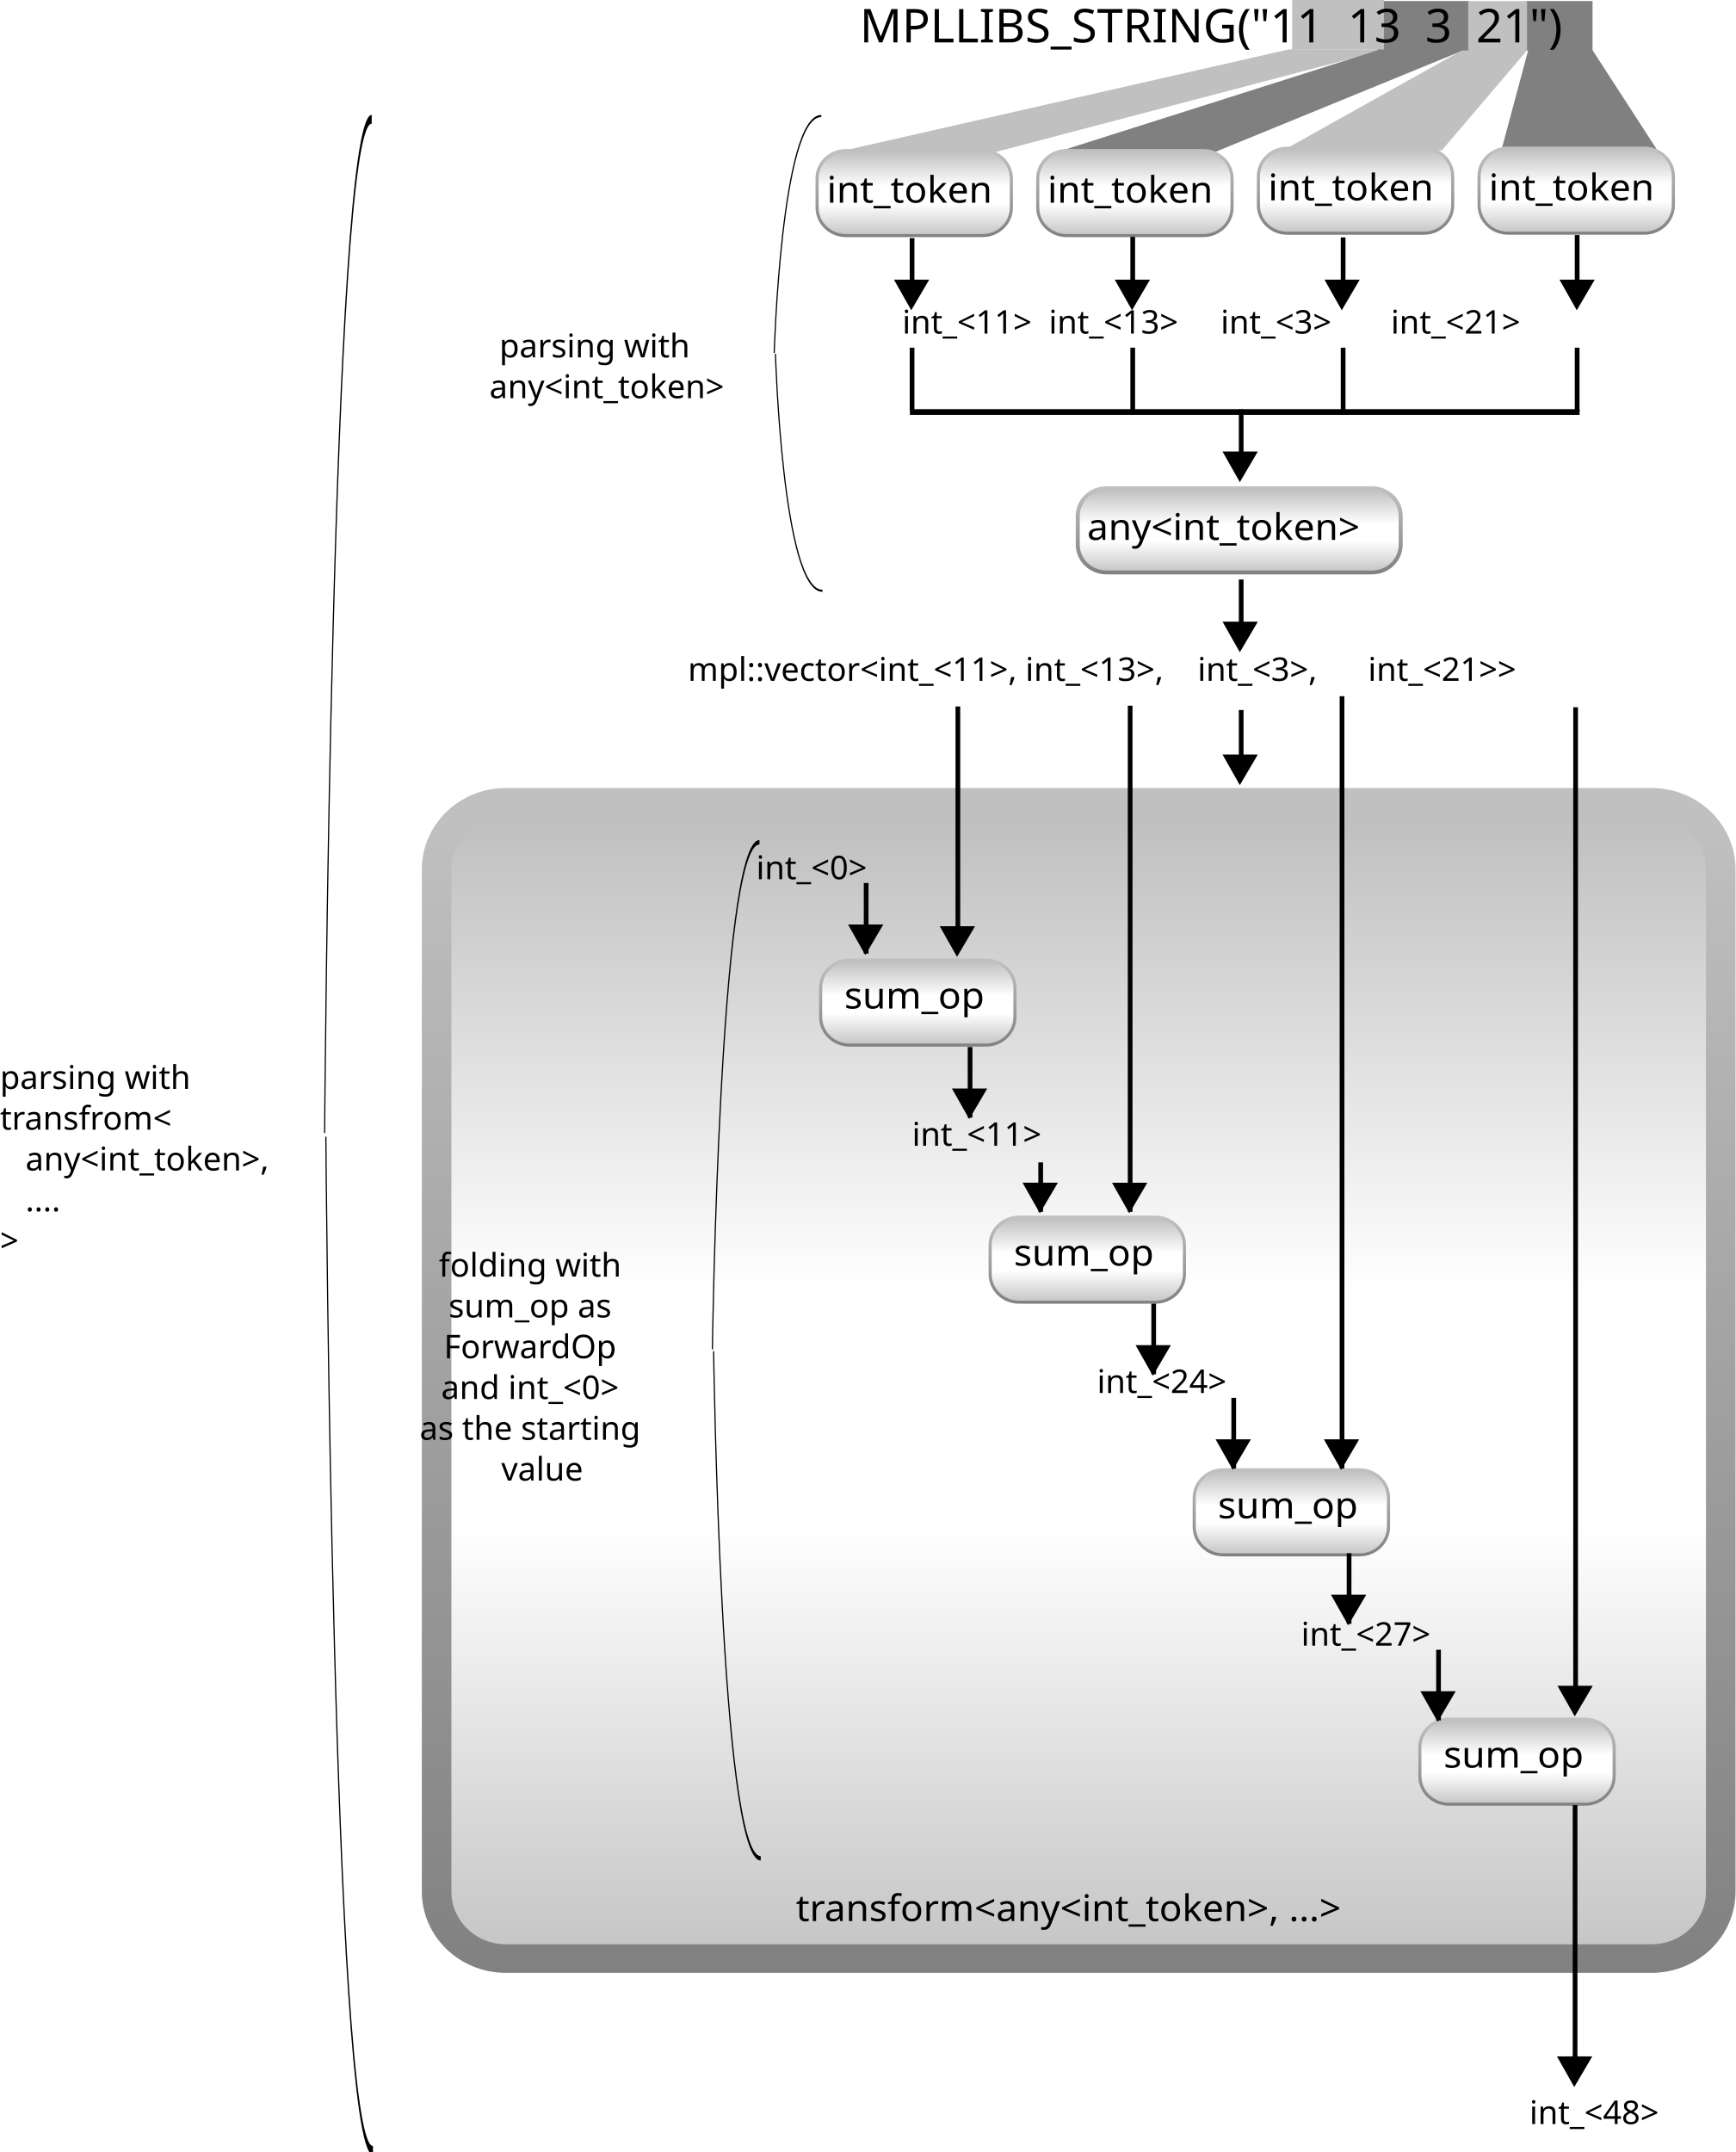
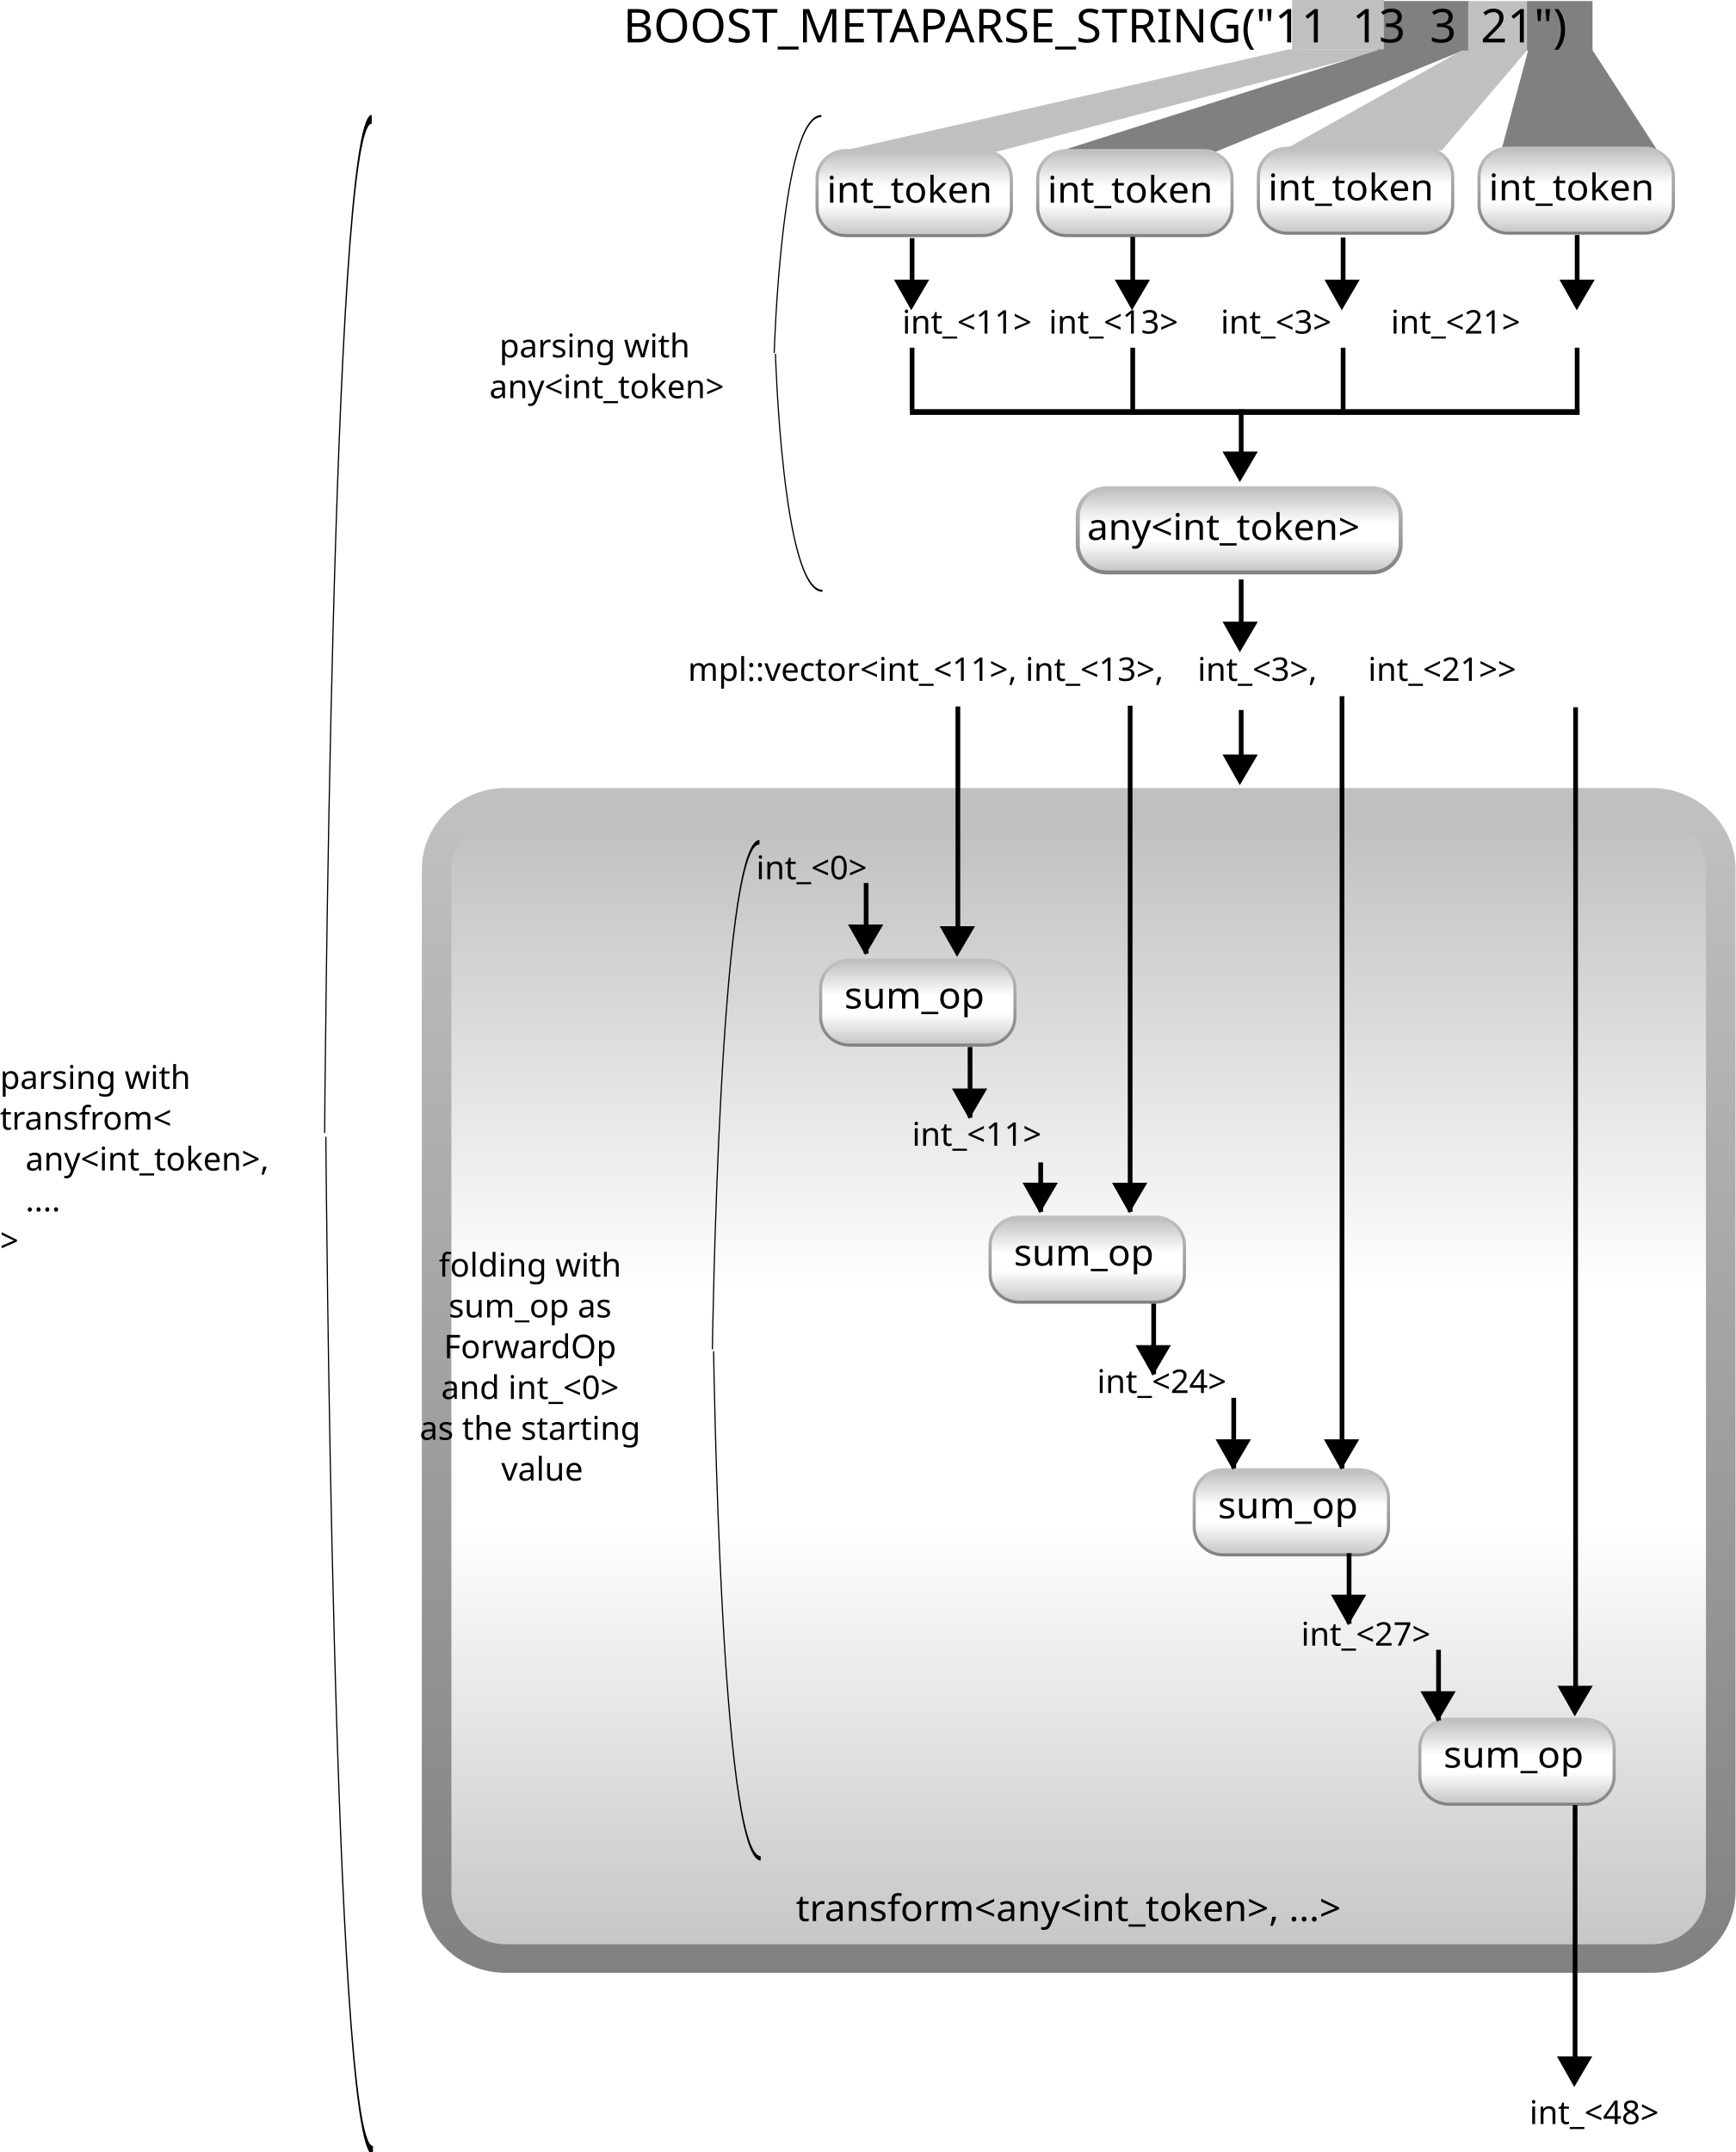
<svg xmlns="http://www.w3.org/2000/svg" xmlns:xlink="http://www.w3.org/1999/xlink" width="1489.219" height="1846.591" id="svg2" version="1.1">
  <defs id="defs4">
    <linearGradient id="linearGradient18419">
      <stop style="stop-color:#808080;stop-opacity:1;" offset="0" id="stop18421" />
      <stop style="stop-color:#ffffff;stop-opacity:1;" offset="1" id="stop18423" />
    </linearGradient>
    <linearGradient id="linearGradient4707">
      <stop id="stop4709" offset="0" style="stop-color:#c0c0c0;stop-opacity:1;" />
      <stop style="stop-color:#ffffff;stop-opacity:1;" offset="0.4" id="stop4711" />
      <stop id="stop4713" offset="0.6" style="stop-color:#ffffff;stop-opacity:1;" />
      <stop id="stop4715" offset="1" style="stop-color:#c0c0c0;stop-opacity:1;" />
    </linearGradient>
    <linearGradient id="linearGradient5254-5">
      <stop style="stop-color:#c0c0c0;stop-opacity:1;" offset="0" id="stop5256-7" />
      <stop style="stop-color:#808080;stop-opacity:1;" offset="1" id="stop5262-7" />
    </linearGradient>
    <linearGradient id="linearGradient4707-3">
      <stop id="stop4709-1" offset="0" style="stop-color:#c0c0c0;stop-opacity:1;" />
      <stop style="stop-color:#ffffff;stop-opacity:1;" offset="0.4" id="stop4711-4" />
      <stop id="stop4713-1" offset="0.6" style="stop-color:#ffffff;stop-opacity:1;" />
      <stop id="stop4715-4" offset="1" style="stop-color:#c0c0c0;stop-opacity:1;" />
    </linearGradient>
    <linearGradient id="linearGradient5254-5-2">
      <stop style="stop-color:#c0c0c0;stop-opacity:1;" offset="0" id="stop5256-7-9" />
      <stop style="stop-color:#808080;stop-opacity:1;" offset="1" id="stop5262-7-9" />
    </linearGradient>
    <linearGradient id="linearGradient4707-6">
      <stop id="stop4709-2" offset="0" style="stop-color:#c0c0c0;stop-opacity:1;" />
      <stop style="stop-color:#ffffff;stop-opacity:1;" offset="0.4" id="stop4711-0" />
      <stop id="stop4713-2" offset="0.6" style="stop-color:#ffffff;stop-opacity:1;" />
      <stop id="stop4715-5" offset="1" style="stop-color:#c0c0c0;stop-opacity:1;" />
    </linearGradient>
    <linearGradient id="linearGradient5254-5-5">
      <stop style="stop-color:#c0c0c0;stop-opacity:1;" offset="0" id="stop5256-7-4" />
      <stop style="stop-color:#808080;stop-opacity:1;" offset="1" id="stop5262-7-96" />
    </linearGradient>
    <linearGradient id="linearGradient4707-5">
      <stop id="stop4709-3" offset="0" style="stop-color:#c0c0c0;stop-opacity:1;" />
      <stop style="stop-color:#ffffff;stop-opacity:1;" offset="0.4" id="stop4711-9" />
      <stop id="stop4713-8" offset="0.6" style="stop-color:#ffffff;stop-opacity:1;" />
      <stop id="stop4715-8" offset="1" style="stop-color:#c0c0c0;stop-opacity:1;" />
    </linearGradient>
    <linearGradient id="linearGradient5254-5-3">
      <stop style="stop-color:#c0c0c0;stop-opacity:1;" offset="0" id="stop5256-7-43" />
      <stop style="stop-color:#808080;stop-opacity:1;" offset="1" id="stop5262-7-4" />
    </linearGradient>
    <linearGradient xlink:href="#linearGradient18419-7" id="linearGradient18429-4" x1="-108.934" y1="-376.169" x2="741.157" y2="-376.169" gradientUnits="userSpaceOnUse" />
    <linearGradient id="linearGradient18419-7">
      <stop style="stop-color:#808080;stop-opacity:1;" offset="0" id="stop18421-0" />
      <stop style="stop-color:#ffffff;stop-opacity:1;" offset="1" id="stop18423-4" />
    </linearGradient>
    <linearGradient xlink:href="#linearGradient18419-0" id="linearGradient18429-7" x1="-108.934" y1="-376.169" x2="741.157" y2="-376.169" gradientUnits="userSpaceOnUse" />
    <linearGradient id="linearGradient18419-0">
      <stop style="stop-color:#808080;stop-opacity:1;" offset="0" id="stop18421-8" />
      <stop style="stop-color:#ffffff;stop-opacity:1;" offset="1" id="stop18423-1" />
    </linearGradient>
    <linearGradient xlink:href="#linearGradient18419-05" id="linearGradient18429-5" x1="-108.934" y1="-376.169" x2="741.157" y2="-376.169" gradientUnits="userSpaceOnUse" />
    <linearGradient id="linearGradient18419-05">
      <stop style="stop-color:#808080;stop-opacity:1;" offset="0" id="stop18421-06" />
      <stop style="stop-color:#ffffff;stop-opacity:1;" offset="1" id="stop18423-0" />
    </linearGradient>
    <linearGradient xlink:href="#linearGradient4707" id="linearGradient18600" gradientUnits="userSpaceOnUse" gradientTransform="matrix(0.4259672,0,0,0.5737611,615.1816,202.433)" spreadMethod="pad" x1="-1057.143" y1="-137.638" x2="-1057.143" y2="108.076" />
    <linearGradient xlink:href="#linearGradient5254-5" id="linearGradient18602" gradientUnits="userSpaceOnUse" gradientTransform="matrix(0.4259672,0,0,0.5737611,615.1816,202.433)" x1="-1057.143" y1="-137.638" x2="-1057.143" y2="108.076" />
    <linearGradient xlink:href="#linearGradient4707-3" id="linearGradient18604" gradientUnits="userSpaceOnUse" gradientTransform="matrix(0.4259672,0,0,0.5737611,615.1816,202.433)" spreadMethod="pad" x1="-1057.143" y1="-137.638" x2="-1057.143" y2="108.076" />
    <linearGradient xlink:href="#linearGradient5254-5-2" id="linearGradient18606" gradientUnits="userSpaceOnUse" gradientTransform="matrix(0.4259672,0,0,0.5737611,615.1816,202.433)" x1="-1057.143" y1="-137.638" x2="-1057.143" y2="108.076" />
    <linearGradient xlink:href="#linearGradient4707-6" id="linearGradient18608" gradientUnits="userSpaceOnUse" gradientTransform="matrix(0.4259672,0,0,0.5737611,615.1816,202.433)" spreadMethod="pad" x1="-1057.143" y1="-137.638" x2="-1057.143" y2="108.076" />
    <linearGradient xlink:href="#linearGradient5254-5-5" id="linearGradient18610" gradientUnits="userSpaceOnUse" gradientTransform="matrix(0.4259672,0,0,0.5737611,615.1816,202.433)" x1="-1057.143" y1="-137.638" x2="-1057.143" y2="108.076" />
    <linearGradient xlink:href="#linearGradient4707-5" id="linearGradient18612" gradientUnits="userSpaceOnUse" gradientTransform="matrix(0.4259672,0,0,0.5737611,615.1816,202.433)" spreadMethod="pad" x1="-1057.143" y1="-137.638" x2="-1057.143" y2="108.076" />
    <linearGradient xlink:href="#linearGradient5254-5-3" id="linearGradient18614" gradientUnits="userSpaceOnUse" gradientTransform="matrix(0.4259672,0,0,0.5737611,615.1816,202.433)" x1="-1057.143" y1="-137.638" x2="-1057.143" y2="108.076" />
    <linearGradient id="linearGradient4707-4">
      <stop id="stop4709-31" offset="0" style="stop-color:#c0c0c0;stop-opacity:1;" />
      <stop style="stop-color:#ffffff;stop-opacity:1;" offset="0.4" id="stop4711-7" />
      <stop id="stop4713-22" offset="0.6" style="stop-color:#ffffff;stop-opacity:1;" />
      <stop id="stop4715-3" offset="1" style="stop-color:#c0c0c0;stop-opacity:1;" />
    </linearGradient>
    <linearGradient id="linearGradient5254-5-1">
      <stop style="stop-color:#c0c0c0;stop-opacity:1;" offset="0" id="stop5256-7-94" />
      <stop style="stop-color:#808080;stop-opacity:1;" offset="1" id="stop5262-7-7" />
    </linearGradient>
    <linearGradient xlink:href="#linearGradient4707-4" id="linearGradient3189" gradientUnits="userSpaceOnUse" gradientTransform="matrix(0.4259672,0,0,0.5737611,615.1816,202.433)" spreadMethod="pad" x1="-1057.143" y1="-137.638" x2="-1057.143" y2="108.076" />
    <linearGradient xlink:href="#linearGradient5254-5-1" id="linearGradient3191" gradientUnits="userSpaceOnUse" gradientTransform="matrix(0.4259672,0,0,0.5737611,615.1816,202.433)" x1="-1057.143" y1="-137.638" x2="-1057.143" y2="108.076" />
    <linearGradient xlink:href="#linearGradient4707-4-9" id="linearGradient3189-3" gradientUnits="userSpaceOnUse" gradientTransform="matrix(0.4259672,0,0,0.5737611,615.1816,202.433)" spreadMethod="pad" x1="-1057.143" y1="-137.638" x2="-1057.143" y2="108.076" />
    <linearGradient id="linearGradient4707-4-9">
      <stop id="stop4709-31-7" offset="0" style="stop-color:#c0c0c0;stop-opacity:1;" />
      <stop style="stop-color:#ffffff;stop-opacity:1;" offset="0.4" id="stop4711-7-9" />
      <stop id="stop4713-22-9" offset="0.6" style="stop-color:#ffffff;stop-opacity:1;" />
      <stop id="stop4715-3-1" offset="1" style="stop-color:#c0c0c0;stop-opacity:1;" />
    </linearGradient>
    <linearGradient xlink:href="#linearGradient5254-5-1-3" id="linearGradient3191-9" gradientUnits="userSpaceOnUse" gradientTransform="matrix(0.4259672,0,0,0.5737611,615.1816,202.433)" x1="-1057.143" y1="-137.638" x2="-1057.143" y2="108.076" />
    <linearGradient id="linearGradient5254-5-1-3">
      <stop style="stop-color:#c0c0c0;stop-opacity:1;" offset="0" id="stop5256-7-94-4" />
      <stop style="stop-color:#808080;stop-opacity:1;" offset="1" id="stop5262-7-7-0" />
    </linearGradient>
    <linearGradient xlink:href="#linearGradient4707-4-9-3" id="linearGradient3189-3-7" gradientUnits="userSpaceOnUse" gradientTransform="matrix(0.4259672,0,0,0.5737611,615.1816,202.433)" spreadMethod="pad" x1="-1057.143" y1="-137.638" x2="-1057.143" y2="108.076" />
    <linearGradient id="linearGradient4707-4-9-3">
      <stop id="stop4709-31-7-0" offset="0" style="stop-color:#c0c0c0;stop-opacity:1;" />
      <stop style="stop-color:#ffffff;stop-opacity:1;" offset="0.4" id="stop4711-7-9-0" />
      <stop id="stop4713-22-9-6" offset="0.6" style="stop-color:#ffffff;stop-opacity:1;" />
      <stop id="stop4715-3-1-2" offset="1" style="stop-color:#c0c0c0;stop-opacity:1;" />
    </linearGradient>
    <linearGradient xlink:href="#linearGradient5254-5-1-3-2" id="linearGradient3191-9-7" gradientUnits="userSpaceOnUse" gradientTransform="matrix(0.4259672,0,0,0.5737611,615.1816,202.433)" x1="-1057.143" y1="-137.638" x2="-1057.143" y2="108.076" />
    <linearGradient id="linearGradient5254-5-1-3-2">
      <stop style="stop-color:#c0c0c0;stop-opacity:1;" offset="0" id="stop5256-7-94-4-5" />
      <stop style="stop-color:#808080;stop-opacity:1;" offset="1" id="stop5262-7-7-0-3" />
    </linearGradient>
    <linearGradient xlink:href="#linearGradient4707-4-9-1" id="linearGradient3189-3-9" gradientUnits="userSpaceOnUse" gradientTransform="matrix(0.4259672,0,0,0.5737611,615.1816,202.433)" spreadMethod="pad" x1="-1057.143" y1="-137.638" x2="-1057.143" y2="108.076" />
    <linearGradient id="linearGradient4707-4-9-1">
      <stop id="stop4709-31-7-8" offset="0" style="stop-color:#c0c0c0;stop-opacity:1;" />
      <stop style="stop-color:#ffffff;stop-opacity:1;" offset="0.4" id="stop4711-7-9-9" />
      <stop id="stop4713-22-9-7" offset="0.6" style="stop-color:#ffffff;stop-opacity:1;" />
      <stop id="stop4715-3-1-21" offset="1" style="stop-color:#c0c0c0;stop-opacity:1;" />
    </linearGradient>
    <linearGradient xlink:href="#linearGradient5254-5-1-3-26" id="linearGradient3191-9-9" gradientUnits="userSpaceOnUse" gradientTransform="matrix(0.4259672,0,0,0.5737611,615.1816,202.433)" x1="-1057.143" y1="-137.638" x2="-1057.143" y2="108.076" />
    <linearGradient id="linearGradient5254-5-1-3-26">
      <stop style="stop-color:#c0c0c0;stop-opacity:1;" offset="0" id="stop5256-7-94-4-7" />
      <stop style="stop-color:#808080;stop-opacity:1;" offset="1" id="stop5262-7-7-0-5" />
    </linearGradient>
    <linearGradient id="linearGradient4707-55">
      <stop id="stop4709-4" offset="0" style="stop-color:#c0c0c0;stop-opacity:1;" />
      <stop style="stop-color:#ffffff;stop-opacity:1;" offset="0.4" id="stop4711-5" />
      <stop id="stop4713-24" offset="0.6" style="stop-color:#ffffff;stop-opacity:1;" />
      <stop id="stop4715-53" offset="1" style="stop-color:#c0c0c0;stop-opacity:1;" />
    </linearGradient>
    <linearGradient id="linearGradient5254-5-21">
      <stop style="stop-color:#c0c0c0;stop-opacity:1;" offset="0" id="stop5256-7-5" />
      <stop style="stop-color:#808080;stop-opacity:1;" offset="1" id="stop5262-7-5" />
    </linearGradient>
    <linearGradient xlink:href="#linearGradient4707-55-5" id="linearGradient18600-6" gradientUnits="userSpaceOnUse" gradientTransform="matrix(0.7079366,0,0,0.5679131,1015.46,202.3131)" spreadMethod="pad" x1="-1057.143" y1="-137.638" x2="-1057.143" y2="108.076" />
    <linearGradient id="linearGradient4707-55-5">
      <stop id="stop4709-4-6" offset="0" style="stop-color:#c0c0c0;stop-opacity:1;" />
      <stop style="stop-color:#ffffff;stop-opacity:1;" offset="0.4" id="stop4711-5-1" />
      <stop id="stop4713-24-9" offset="0.6" style="stop-color:#ffffff;stop-opacity:1;" />
      <stop id="stop4715-53-3" offset="1" style="stop-color:#c0c0c0;stop-opacity:1;" />
    </linearGradient>
    <linearGradient xlink:href="#linearGradient5254-5-21-3" id="linearGradient18602-5" gradientUnits="userSpaceOnUse" gradientTransform="matrix(0.7079366,0,0,0.5679131,1015.46,202.3131)" x1="-1057.143" y1="-137.638" x2="-1057.143" y2="108.076" />
    <linearGradient id="linearGradient5254-5-21-3">
      <stop style="stop-color:#c0c0c0;stop-opacity:1;" offset="0" id="stop5256-7-5-0" />
      <stop style="stop-color:#808080;stop-opacity:1;" offset="1" id="stop5262-7-5-4" />
    </linearGradient>
    <linearGradient xlink:href="#linearGradient4707-55-5-4" id="linearGradient18600-6-7" gradientUnits="userSpaceOnUse" gradientTransform="matrix(2.815385,0,0,7.797442,3607.813,1356.917)" spreadMethod="pad" x1="-1057.143" y1="-137.638" x2="-1057.143" y2="108.076" />
    <linearGradient id="linearGradient4707-55-5-4">
      <stop id="stop4709-4-6-4" offset="0" style="stop-color:#c0c0c0;stop-opacity:1;" />
      <stop style="stop-color:#ffffff;stop-opacity:1;" offset="0.4" id="stop4711-5-1-8" />
      <stop id="stop4713-24-9-3" offset="0.6" style="stop-color:#ffffff;stop-opacity:1;" />
      <stop id="stop4715-53-3-4" offset="1" style="stop-color:#c0c0c0;stop-opacity:1;" />
    </linearGradient>
    <linearGradient xlink:href="#linearGradient5254-5-21-3-8" id="linearGradient18602-5-9" gradientUnits="userSpaceOnUse" gradientTransform="matrix(2.815385,0,0,7.797442,3607.813,1356.917)" x1="-1057.143" y1="-137.638" x2="-1057.143" y2="108.076" />
    <linearGradient id="linearGradient5254-5-21-3-8">
      <stop style="stop-color:#c0c0c0;stop-opacity:1;" offset="0" id="stop5256-7-5-0-5" />
      <stop style="stop-color:#808080;stop-opacity:1;" offset="1" id="stop5262-7-5-4-7" />
    </linearGradient>
  </defs>
  <g id="layer1" transform="translate(696.7385,-242.2198)">
    <g transform="matrix(0.5415107,0,0,0.5239281,-115.1861,799.5446)" id="g17514-22-1">
      <rect ry="109.737" y="250.277" x="-381.989" height="1893.665" width="2035.121" id="rect5215-5-3-7-8" style="fill:url(#linearGradient18600-6-7);fill-opacity:1;stroke:url(#linearGradient18602-5-9);stroke-width:46.854;stroke-linejoin:round;stroke-miterlimit:4;stroke-dasharray:none" />
      <text id="text5640-00-86-2" y="2082.553" x="187.377" style="font-size:40px;font-style:normal;font-weight:normal;line-height:125%;letter-spacing:0px;word-spacing:0px;fill:#000000;fill-opacity:1;stroke:none;font-family:Sans" xml:space="preserve">
        <tspan y="2082.553" x="187.377" id="tspan5642-9-6-9" style="font-size:60.077px">transform&lt;any&lt;int_token&gt;, ...&gt;</tspan>
      </text>
    </g>
    <path style="fill:#c0c0c0;fill-opacity:1" id="rect17648" d="m 409.738,284.517 82.921,0.129 -338.402,88.893 -136.074,0 z" />
    <path style="fill:#808080;fill-opacity:1" id="rect17648-3" d="m 488.125,284.541 72.819,0.129 -217.183,88.893 -136.074,0 z" />
    <path style="fill:#c0c0c0;fill-opacity:1" id="rect17648-37" d="m 563.861,282.115 52.616,0.129 -75.762,88.893 -136.074,0 z" />
    <path style="fill:#808080;fill-opacity:1" id="rect17648-5" d="m 614.947,284.541 54.636,0.129 57.578,88.893 -136.074,0 z" />
    <rect style="fill:#808080;fill-opacity:1" y="243.108" x="-669.965" height="42.426" width="56.569" id="rect18516-4-8" transform="scale(-1,1)" />
    <rect style="fill:#808080;fill-opacity:1" y="243.088" x="485.396" height="42.426" width="78.792" id="rect18516-4" />
    <rect style="fill:#c0c0c0;fill-opacity:1" y="243.149" x="563.254" height="42.426" width="50.508" id="rect18516-6" />
    <rect style="fill:#c0c0c0;fill-opacity:1" y="242.22" x="412.142" height="42.426" width="78.792" id="rect18516" />
-     <text xml:space="preserve" style="font-size:40px;font-style:normal;font-weight:normal;line-height:125%;letter-spacing:0px;word-spacing:0px;fill:#000000;fill-opacity:1;stroke:none;font-family:Sans" x="41.096" y="278.585" id="text2985">
-       <tspan id="tspan2987" x="41.096" y="278.585">MPLLIBS_STRING("11  13  3  21")</tspan>
+     <text xml:space="preserve" style="font-size:40px;font-style:normal;font-weight:normal;text-align:end;line-height:125%;letter-spacing:0px;word-spacing:0px;text-anchor:end;fill:#000000;fill-opacity:1;stroke:none;font-family:Sans" x="700.026" y="278.585" id="text2985">
+       <tspan id="tspan2987" x="700.026" y="278.585">BOOST_METAPARSE_STRING("11  13  3  21")</tspan>
    </text>
    <g transform="matrix(0.5415107,0,0,0.5239281,-1.763825,307.9855)" id="g17514">
      <rect ry="45.901" y="121.003" x="11.525" height="139.342" width="307.913" id="rect5215-5" style="fill:url(#linearGradient18600);fill-opacity:1;stroke:url(#linearGradient18602);stroke-width:4.944;stroke-linejoin:round;stroke-miterlimit:4;stroke-dasharray:none" />
      <text id="text5640-00" y="206.412" x="26.949" style="font-size:40px;font-style:normal;font-weight:normal;line-height:125%;letter-spacing:0px;word-spacing:0px;fill:#000000;fill-opacity:1;stroke:none;font-family:Sans" xml:space="preserve">
        <tspan y="206.412" x="26.949" id="tspan5642-9" style="font-size:60.077px">int_token</tspan>
      </text>
    </g>
    <g transform="matrix(0.5415107,0,0,0.5239281,187.6078,307.9855)" id="g17514-2">
      <rect ry="45.901" y="121.003" x="11.525" height="139.342" width="307.913" id="rect5215-5-1" style="fill:url(#linearGradient18604);fill-opacity:1;stroke:url(#linearGradient18606);stroke-width:4.944;stroke-linejoin:round;stroke-miterlimit:4;stroke-dasharray:none" />
      <text id="text5640-00-3" y="206.412" x="26.949" style="font-size:40px;font-style:normal;font-weight:normal;line-height:125%;letter-spacing:0px;word-spacing:0px;fill:#000000;fill-opacity:1;stroke:none;font-family:Sans" xml:space="preserve">
        <tspan y="206.412" x="26.949" id="tspan5642-9-8" style="font-size:60.077px">int_token</tspan>
      </text>
    </g>
    <g transform="matrix(0.5415107,0,0,0.5239281,376.9795,305.9652)" id="g17514-1">
      <rect ry="45.901" y="121.003" x="11.525" height="139.342" width="307.913" id="rect5215-5-8" style="fill:url(#linearGradient18608);fill-opacity:1;stroke:url(#linearGradient18610);stroke-width:4.944;stroke-linejoin:round;stroke-miterlimit:4;stroke-dasharray:none" />
      <text id="text5640-00-8" y="206.412" x="26.949" style="font-size:40px;font-style:normal;font-weight:normal;line-height:125%;letter-spacing:0px;word-spacing:0px;fill:#000000;fill-opacity:1;stroke:none;font-family:Sans" xml:space="preserve">
        <tspan y="206.412" x="26.949" id="tspan5642-9-3" style="font-size:60.077px">int_token</tspan>
      </text>
    </g>
    <g transform="matrix(0.5415107,0,0,0.5239281,566.3511,305.9246)" id="g17514-3">
      <rect ry="45.901" y="121.003" x="11.525" height="139.342" width="307.913" id="rect5215-5-7" style="fill:url(#linearGradient18612);fill-opacity:1;stroke:url(#linearGradient18614);stroke-width:4.944;stroke-linejoin:round;stroke-miterlimit:4;stroke-dasharray:none" />
      <text id="text5640-00-7" y="206.412" x="26.949" style="font-size:40px;font-style:normal;font-weight:normal;line-height:125%;letter-spacing:0px;word-spacing:0px;fill:#000000;fill-opacity:1;stroke:none;font-family:Sans" xml:space="preserve">
        <tspan y="206.412" x="26.949" id="tspan5642-9-85" style="font-size:60.077px">int_token</tspan>
      </text>
    </g>
    <text xml:space="preserve" style="font-size:40px;font-style:normal;font-weight:normal;text-align:center;line-height:125%;letter-spacing:0px;word-spacing:0px;text-anchor:middle;fill:#000000;fill-opacity:1;stroke:none;font-family:Sans" x="-150.02" y="548.879" id="text3081">
      <tspan id="tspan3083" x="-150.02" y="548.879" style="font-size:28px;text-align:center;text-anchor:middle">parsing with</tspan>
      <tspan x="-150.02" y="583.879" style="font-size:28px;text-align:center;text-anchor:middle" id="tspan3092">any&lt;int_token&gt;</tspan>
    </text>
    <g id="g3106" transform="matrix(1,0,0,1.765815,0,-143.0377)">
      <path id="path3086" d="m 8.081,274.545 c -34.345,0 -40.406,115.157 -40.406,115.157" style="fill:none;stroke:#000000;stroke-width:1px;stroke-linecap:butt;stroke-linejoin:miter;stroke-opacity:1" />
      <path id="path3086-0" d="m 9.147,505.281 c -34.345,0 -40.406,-115.157 -40.406,-115.157" style="fill:none;stroke:#000000;stroke-width:1px;stroke-linecap:butt;stroke-linejoin:miter;stroke-opacity:1" />
    </g>
    <text xml:space="preserve" style="font-size:40px;font-style:normal;font-weight:normal;line-height:125%;letter-spacing:0px;word-spacing:0px;fill:#000000;fill-opacity:1;stroke:none;font-family:Sans" x="-47.768" y="996.662" id="text18736-8">
      <tspan id="tspan18738-3" x="-47.768" y="996.662" style="font-size:28px">int_&lt;0&gt;</tspan>
    </text>
    <g transform="matrix(0.5415107,0,0,0.5239281,-47.18387,1012.686)" id="g17514-32">
      <g id="g3184" transform="translate(89.54084,-19.28036)">
        <rect style="fill:url(#linearGradient3189);fill-opacity:1;stroke:url(#linearGradient3191);stroke-width:4.944;stroke-linejoin:round;stroke-miterlimit:4;stroke-dasharray:none" id="rect5215-5-3" width="307.913" height="139.342" x="11.525" y="121.003" ry="45.901" />
        <text xml:space="preserve" style="font-size:40px;font-style:normal;font-weight:normal;line-height:125%;letter-spacing:0px;word-spacing:0px;fill:#000000;fill-opacity:1;stroke:none;font-family:Sans" x="49.038" y="200.413" id="text5640-00-0">
          <tspan style="font-size:60.077px" id="tspan5642-9-5" x="49.038" y="200.413">sum_op</tspan>
        </text>
      </g>
    </g>
    <rect style="fill:#000000;fill-opacity:1" id="rect18761-6" width="4.041" height="191.929" x="123.283" y="848.407" />
    <path style="fill:#000000;fill-opacity:1" d="m 109.741,1036.998 30.305,0 -15.449,26.264 0,0 z" id="rect18817-2" />
    <rect style="fill:#000000;fill-opacity:1" id="rect18761-34" width="4.041" height="60.609" x="44.562" y="999.899" />
    <path style="fill:#000000;fill-opacity:1" d="m 31.02,1035.495 30.305,0 -15.449,26.264 0,0 z" id="rect18817-7" />
    <text xml:space="preserve" style="font-size:40px;font-style:normal;font-weight:normal;line-height:125%;letter-spacing:0px;word-spacing:0px;fill:#000000;fill-opacity:1;stroke:none;font-family:Sans" x="85.965" y="1225.382" id="text18736-8-6">
      <tspan id="tspan18738-3-1" x="85.965" y="1225.382" style="font-size:28px">int_&lt;11&gt;</tspan>
    </text>
    <g transform="matrix(0.5415107,0,0,0.5239281,98.27809,1233.305)" id="g17514-32-2">
      <g id="g3184-8" transform="translate(89.54084,-19.28036)">
        <rect style="fill:url(#linearGradient3189-3);fill-opacity:1;stroke:url(#linearGradient3191-9);stroke-width:4.944;stroke-linejoin:round;stroke-miterlimit:4;stroke-dasharray:none" id="rect5215-5-3-2" width="307.913" height="139.342" x="11.525" y="121.003" ry="45.901" />
        <text xml:space="preserve" style="font-size:40px;font-style:normal;font-weight:normal;line-height:125%;letter-spacing:0px;word-spacing:0px;fill:#000000;fill-opacity:1;stroke:none;font-family:Sans" x="49.038" y="200.413" id="text5640-00-0-7">
          <tspan style="font-size:60.077px" id="tspan5642-9-5-3" x="49.038" y="200.413">sum_op</tspan>
        </text>
      </g>
    </g>
    <text xml:space="preserve" style="font-size:40px;font-style:normal;font-weight:normal;line-height:125%;letter-spacing:0px;word-spacing:0px;fill:#000000;fill-opacity:1;stroke:none;font-family:Sans" x="244.736" y="1437.514" id="text18736-8-6-4">
      <tspan id="tspan18738-3-1-6" x="244.736" y="1437.514" style="font-size:28px">int_&lt;24&gt;</tspan>
    </text>
    <g transform="matrix(0.5415107,0,0,0.5239281,273.3999,1450.104)" id="g17514-32-2-8">
      <g id="g3184-8-4" transform="translate(89.54084,-19.28036)">
        <rect style="fill:url(#linearGradient3189-3-7);fill-opacity:1;stroke:url(#linearGradient3191-9-7);stroke-width:4.944;stroke-linejoin:round;stroke-miterlimit:4;stroke-dasharray:none" id="rect5215-5-3-2-9" width="307.913" height="139.342" x="11.525" y="121.003" ry="45.901" />
        <text xml:space="preserve" style="font-size:40px;font-style:normal;font-weight:normal;line-height:125%;letter-spacing:0px;word-spacing:0px;fill:#000000;fill-opacity:1;stroke:none;font-family:Sans" x="49.038" y="200.413" id="text5640-00-0-7-0">
          <tspan style="font-size:60.077px" id="tspan5642-9-5-3-8" x="49.038" y="200.413">sum_op</tspan>
        </text>
      </g>
    </g>
    <text xml:space="preserve" style="font-size:40px;font-style:normal;font-weight:normal;line-height:125%;letter-spacing:0px;word-spacing:0px;fill:#000000;fill-opacity:1;stroke:none;font-family:Sans" x="419.858" y="1654.313" id="text18736-8-6-4-0">
      <tspan id="tspan18738-3-1-6-7" x="419.858" y="1654.313" style="font-size:28px">int_&lt;27&gt;</tspan>
    </text>
    <g transform="matrix(0.5415107,0,0,0.5239281,467.0649,1664.094)" id="g17514-32-2-2">
      <g id="g3184-8-5" transform="translate(89.54084,-19.28036)">
        <rect style="fill:url(#linearGradient3189-3-9);fill-opacity:1;stroke:url(#linearGradient3191-9-9);stroke-width:4.944;stroke-linejoin:round;stroke-miterlimit:4;stroke-dasharray:none" id="rect5215-5-3-2-5" width="307.913" height="139.342" x="11.525" y="121.003" ry="45.901" />
        <text xml:space="preserve" style="font-size:40px;font-style:normal;font-weight:normal;line-height:125%;letter-spacing:0px;word-spacing:0px;fill:#000000;fill-opacity:1;stroke:none;font-family:Sans" x="49.038" y="200.413" id="text5640-00-0-7-5">
          <tspan style="font-size:60.077px" id="tspan5642-9-5-3-7" x="49.038" y="200.413">sum_op</tspan>
        </text>
      </g>
    </g>
    <text xml:space="preserve" style="font-size:40px;font-style:normal;font-weight:normal;line-height:125%;letter-spacing:0px;word-spacing:0px;fill:#000000;fill-opacity:1;stroke:none;font-family:Sans" x="615.828" y="2064.81" id="text18736-8-6-4-7">
      <tspan id="tspan18738-3-1-6-1" x="615.828" y="2064.81" style="font-size:28px">int_&lt;48&gt;</tspan>
    </text>
    <rect style="fill:#000000;fill-opacity:1" id="rect18761-34-0" width="4.041" height="60.609" x="133.75" y="1140.65" />
    <path style="fill:#000000;fill-opacity:1" d="m 120.208,1176.246 30.305,0 -15.449,26.264 0,0 z" id="rect18817-7-4" />
    <rect style="fill:#000000;fill-opacity:1" id="rect18761-34-3" width="4.041" height="42.426" x="194.359" y="1239.645" />
    <path style="fill:#000000;fill-opacity:1" d="m 180.817,1257.059 30.305,0 -15.449,26.264 0,0 z" id="rect18817-7-7" />
    <rect style="fill:#000000;fill-opacity:1" id="rect18761-34-9" width="4.041" height="60.609" x="291.334" y="1360.863" />
    <path style="fill:#000000;fill-opacity:1" d="m 277.792,1396.46 30.305,0 -15.449,26.264 0,0 z" id="rect18817-7-2" />
    <rect style="fill:#000000;fill-opacity:1" id="rect18761-34-30" width="4.041" height="60.609" x="360.024" y="1441.676" />
    <path style="fill:#000000;fill-opacity:1" d="m 346.482,1477.272 30.305,0 -15.449,26.264 0,0 z" id="rect18817-7-41" />
    <rect style="fill:#000000;fill-opacity:1" id="rect18761-34-2" width="4.041" height="60.609" x="459.019" y="1575.016" />
    <path style="fill:#000000;fill-opacity:1" d="m 445.477,1610.612 30.305,0 -15.449,26.264 0,0 z" id="rect18817-7-1" />
    <rect style="fill:#000000;fill-opacity:1" id="rect18761-34-36" width="4.041" height="60.609" x="535.791" y="1657.849" />
    <path style="fill:#000000;fill-opacity:1" d="m 522.249,1693.445 30.305,0 -15.449,26.264 0,0 z" id="rect18817-7-0" />
    <rect style="fill:#000000;fill-opacity:1" id="rect18761-34-23" width="4.041" height="224.254" x="652.968" y="1791.189" />
    <path style="fill:#000000;fill-opacity:1" d="m 639.427,2006.785 30.305,0 -15.449,26.264 0,0 z" id="rect18817-7-45" />
    <rect style="fill:#000000;fill-opacity:1" id="rect18761-34-4" width="4.041" height="860.65" x="653.415" y="849.107" />
    <path style="fill:#000000;fill-opacity:1" d="m 639.873,1688.744 30.305,0 -15.449,26.264 0,0 z" id="rect18817-7-71" />
    <rect style="fill:#000000;fill-opacity:1" id="rect18761-34-34" width="4.041" height="662.66" x="452.958" y="839.625" />
    <path style="fill:#000000;fill-opacity:1" d="m 439.416,1477.272 30.305,0 -15.449,26.264 0,0 z" id="rect18817-7-3" />
    <rect style="fill:#000000;fill-opacity:1" id="rect18761-34-99" width="4.041" height="434.366" x="271.131" y="847.747" />
    <path style="fill:#000000;fill-opacity:1" d="m 257.589,1257.099 30.305,0 -15.449,26.264 0,0 z" id="rect18817-7-8" />
    <g id="g3106-8" transform="matrix(1,0,0,3.778571,-53.06092,-72.42813)">
      <path id="path3086-6" d="m 8.081,274.545 c -34.345,0 -40.406,115.157 -40.406,115.157" style="fill:none;stroke:#000000;stroke-width:1px;stroke-linecap:butt;stroke-linejoin:miter;stroke-opacity:1" />
      <path id="path3086-0-1" d="m 9.147,505.281 c -34.345,0 -40.406,-115.157 -40.406,-115.157" style="fill:none;stroke:#000000;stroke-width:1px;stroke-linecap:butt;stroke-linejoin:miter;stroke-opacity:1" />
    </g>
    <text xml:space="preserve" style="font-size:40px;font-style:normal;font-weight:normal;text-align:center;line-height:125%;letter-spacing:0px;word-spacing:0px;text-anchor:middle;fill:#000000;fill-opacity:1;stroke:none;font-family:Sans" x="-205.429" y="1337.669" id="text3081-8">
      <tspan id="tspan3083-3" x="-205.429" y="1337.669" style="font-size:28px;text-align:center;text-anchor:middle">folding with</tspan>
      <tspan x="-205.429" y="1372.669" style="font-size:28px;text-align:center;text-anchor:middle" id="tspan3092-7">sum_op as</tspan>
      <tspan x="-205.429" y="1407.669" style="font-size:28px;text-align:center;text-anchor:middle" id="tspan3580">ForwardOp</tspan>
      <tspan x="-205.429" y="1442.669" style="font-size:28px;text-align:center;text-anchor:middle" id="tspan3582">and int_&lt;0&gt;</tspan>
      <tspan x="-205.429" y="1477.669" style="font-size:28px;text-align:center;text-anchor:middle" id="tspan3584">as the starting</tspan>
      <tspan x="-205.429" y="1512.669" style="font-size:28px;text-align:center;text-anchor:middle" id="tspan3586">value</tspan>
    </text>
    <g id="g3106-8-7" transform="matrix(1,0,0,7.553474,-385.8224,-1729.189)">
      <path id="path3086-6-4" d="m 8.081,274.545 c -34.345,0 -40.406,115.157 -40.406,115.157" style="fill:none;stroke:#000000;stroke-width:1px;stroke-linecap:butt;stroke-linejoin:miter;stroke-opacity:1" />
      <path id="path3086-0-1-1" d="m 9.147,505.281 c -34.345,0 -40.406,-115.157 -40.406,-115.157" style="fill:none;stroke:#000000;stroke-width:1px;stroke-linecap:butt;stroke-linejoin:miter;stroke-opacity:1" />
    </g>
    <text xml:space="preserve" style="font-size:40px;font-style:normal;font-weight:normal;text-align:start;line-height:125%;letter-spacing:0px;word-spacing:0px;text-anchor:start;fill:#000000;fill-opacity:1;stroke:none;font-family:Sans" x="-696.738" y="1176.57" id="text3081-8-1">
      <tspan x="-696.738" y="1176.57" style="font-size:28px;text-align:start;text-anchor:start" id="tspan3586-7">parsing with</tspan>
      <tspan x="-696.738" y="1211.57" style="font-size:28px;text-align:start;text-anchor:start" id="tspan3668">transfrom&lt;</tspan>
      <tspan x="-696.738" y="1246.57" style="font-size:28px;text-align:start;text-anchor:start" id="tspan3672">   any&lt;int_token&gt;,</tspan>
      <tspan x="-696.738" y="1281.57" style="font-size:28px;text-align:start;text-anchor:start" id="tspan3674">   ....</tspan>
      <tspan x="-696.738" y="1316.57" style="font-size:28px;text-align:start;text-anchor:start" id="tspan3670">&gt;</tspan>
    </text>
    <text xml:space="preserve" style="font-size:40px;font-style:normal;font-weight:normal;line-height:125%;letter-spacing:0px;word-spacing:0px;fill:#000000;fill-opacity:1;stroke:none;font-family:Sans" x="77.605" y="528.448" id="text18736">
      <tspan id="tspan18738" x="77.605" y="528.448" style="font-size:28px">int_&lt;11&gt;  int_&lt;13&gt;     int_&lt;3&gt;       int_&lt;21&gt;</tspan>
    </text>
    <rect style="fill:#000000;fill-opacity:1" id="rect18761" width="4.041" height="47.752" x="83.975" y="446.565" />
    <rect style="fill:#000000;fill-opacity:1" id="rect18761-1" width="4.041" height="44.895" x="273.347" y="445.441" />
    <rect style="fill:#000000;fill-opacity:1" id="rect18761-7" width="4.041" height="44.181" x="453.905" y="445.969" />
    <rect style="fill:#000000;fill-opacity:1" id="rect18761-3" width="4.041" height="46.323" x="654.748" y="443.948" />
    <path style="fill:#000000;fill-opacity:1" d="m 70.433,482.161 30.305,0 -15.449,26.264 0,0 z" id="rect18817" />
    <path style="fill:#000000;fill-opacity:1" d="m 259.911,482.161 30.305,0 -15.449,26.264 0,0 z" id="rect18817-9" />
    <path style="fill:#000000;fill-opacity:1" d="m 439.901,482.161 30.305,0 -15.449,26.264 0,0 z" id="rect18817-1" />
    <path style="fill:#000000;fill-opacity:1" d="m 641.576,482.161 30.305,0 -15.449,26.264 0,0 z" id="rect18817-8" />
    <g transform="matrix(0.5415107,0,0,0.5239281,221.6015,597.3723)" id="g17514-22">
      <rect ry="45.433" y="121.713" x="12.212" height="137.922" width="511.737" id="rect5215-5-3-7" style="fill:url(#linearGradient18600-6);fill-opacity:1;stroke:url(#linearGradient18602-5);stroke-width:6.341;stroke-linejoin:round;stroke-miterlimit:4;stroke-dasharray:none" />
      <text id="text5640-00-86" y="206.412" x="26.949" style="font-size:40px;font-style:normal;font-weight:normal;line-height:125%;letter-spacing:0px;word-spacing:0px;fill:#000000;fill-opacity:1;stroke:none;font-family:Sans" xml:space="preserve">
        <tspan y="206.412" x="26.949" id="tspan5642-9-6" style="font-size:60.077px">any&lt;int_token&gt;</tspan>
      </text>
    </g>
    <text xml:space="preserve" style="font-size:40px;font-style:normal;font-weight:normal;line-height:125%;letter-spacing:0px;word-spacing:0px;fill:#000000;fill-opacity:1;stroke:none;font-family:Sans" x="-106.395" y="826.448" id="text18736-3">
      <tspan id="tspan18738-2" x="-106.395" y="826.448" style="font-size:28px">mpl::vector&lt;int_&lt;11&gt;, int_&lt;13&gt;,    int_&lt;3&gt;,      int_&lt;21&gt;&gt;</tspan>
    </text>
    <rect style="fill:#000000;fill-opacity:1" id="rect18761-9" width="4.041" height="53.466" x="83.975" y="540.565" />
    <rect style="fill:#000000;fill-opacity:1" id="rect18761-1-6" width="4.041" height="53.466" x="273.347" y="540.565" />
    <rect style="fill:#000000;fill-opacity:1" id="rect18761-7-4" width="4.041" height="55.609" x="453.905" y="540.565" />
    <rect style="fill:#000000;fill-opacity:1" id="rect18761-3-5" width="4.041" height="54.181" x="654.748" y="540.565" />
    <rect style="fill:#000000;fill-opacity:1" id="rect18761-3-0" width="574.755" height="4.895" x="84.122" y="593.318" />
    <rect style="fill:#000000;fill-opacity:1" id="rect18761-7-9" width="4.041" height="44.181" x="366.424" y="593.466" />
    <path style="fill:#000000;fill-opacity:1" d="m 352.419,629.658 30.305,0 -15.449,26.264 0,0 z" id="rect18817-1-1" />
    <rect style="fill:#000000;fill-opacity:1" id="rect18761-7-9-0" width="4.041" height="44.181" x="366.424" y="739.466" />
    <path style="fill:#000000;fill-opacity:1" d="m 352.419,775.658 30.305,0 -15.449,26.264 0,0 z" id="rect18817-1-1-5" />
    <rect style="fill:#000000;fill-opacity:1" id="rect18761-7-9-0-5" width="4.041" height="44.181" x="366.424" y="851.466" />
    <path style="fill:#000000;fill-opacity:1" d="m 352.419,889.658 30.305,0 -15.449,26.264 0,0 z" id="rect18817-1-1-5-1" />
  </g>
</svg>
